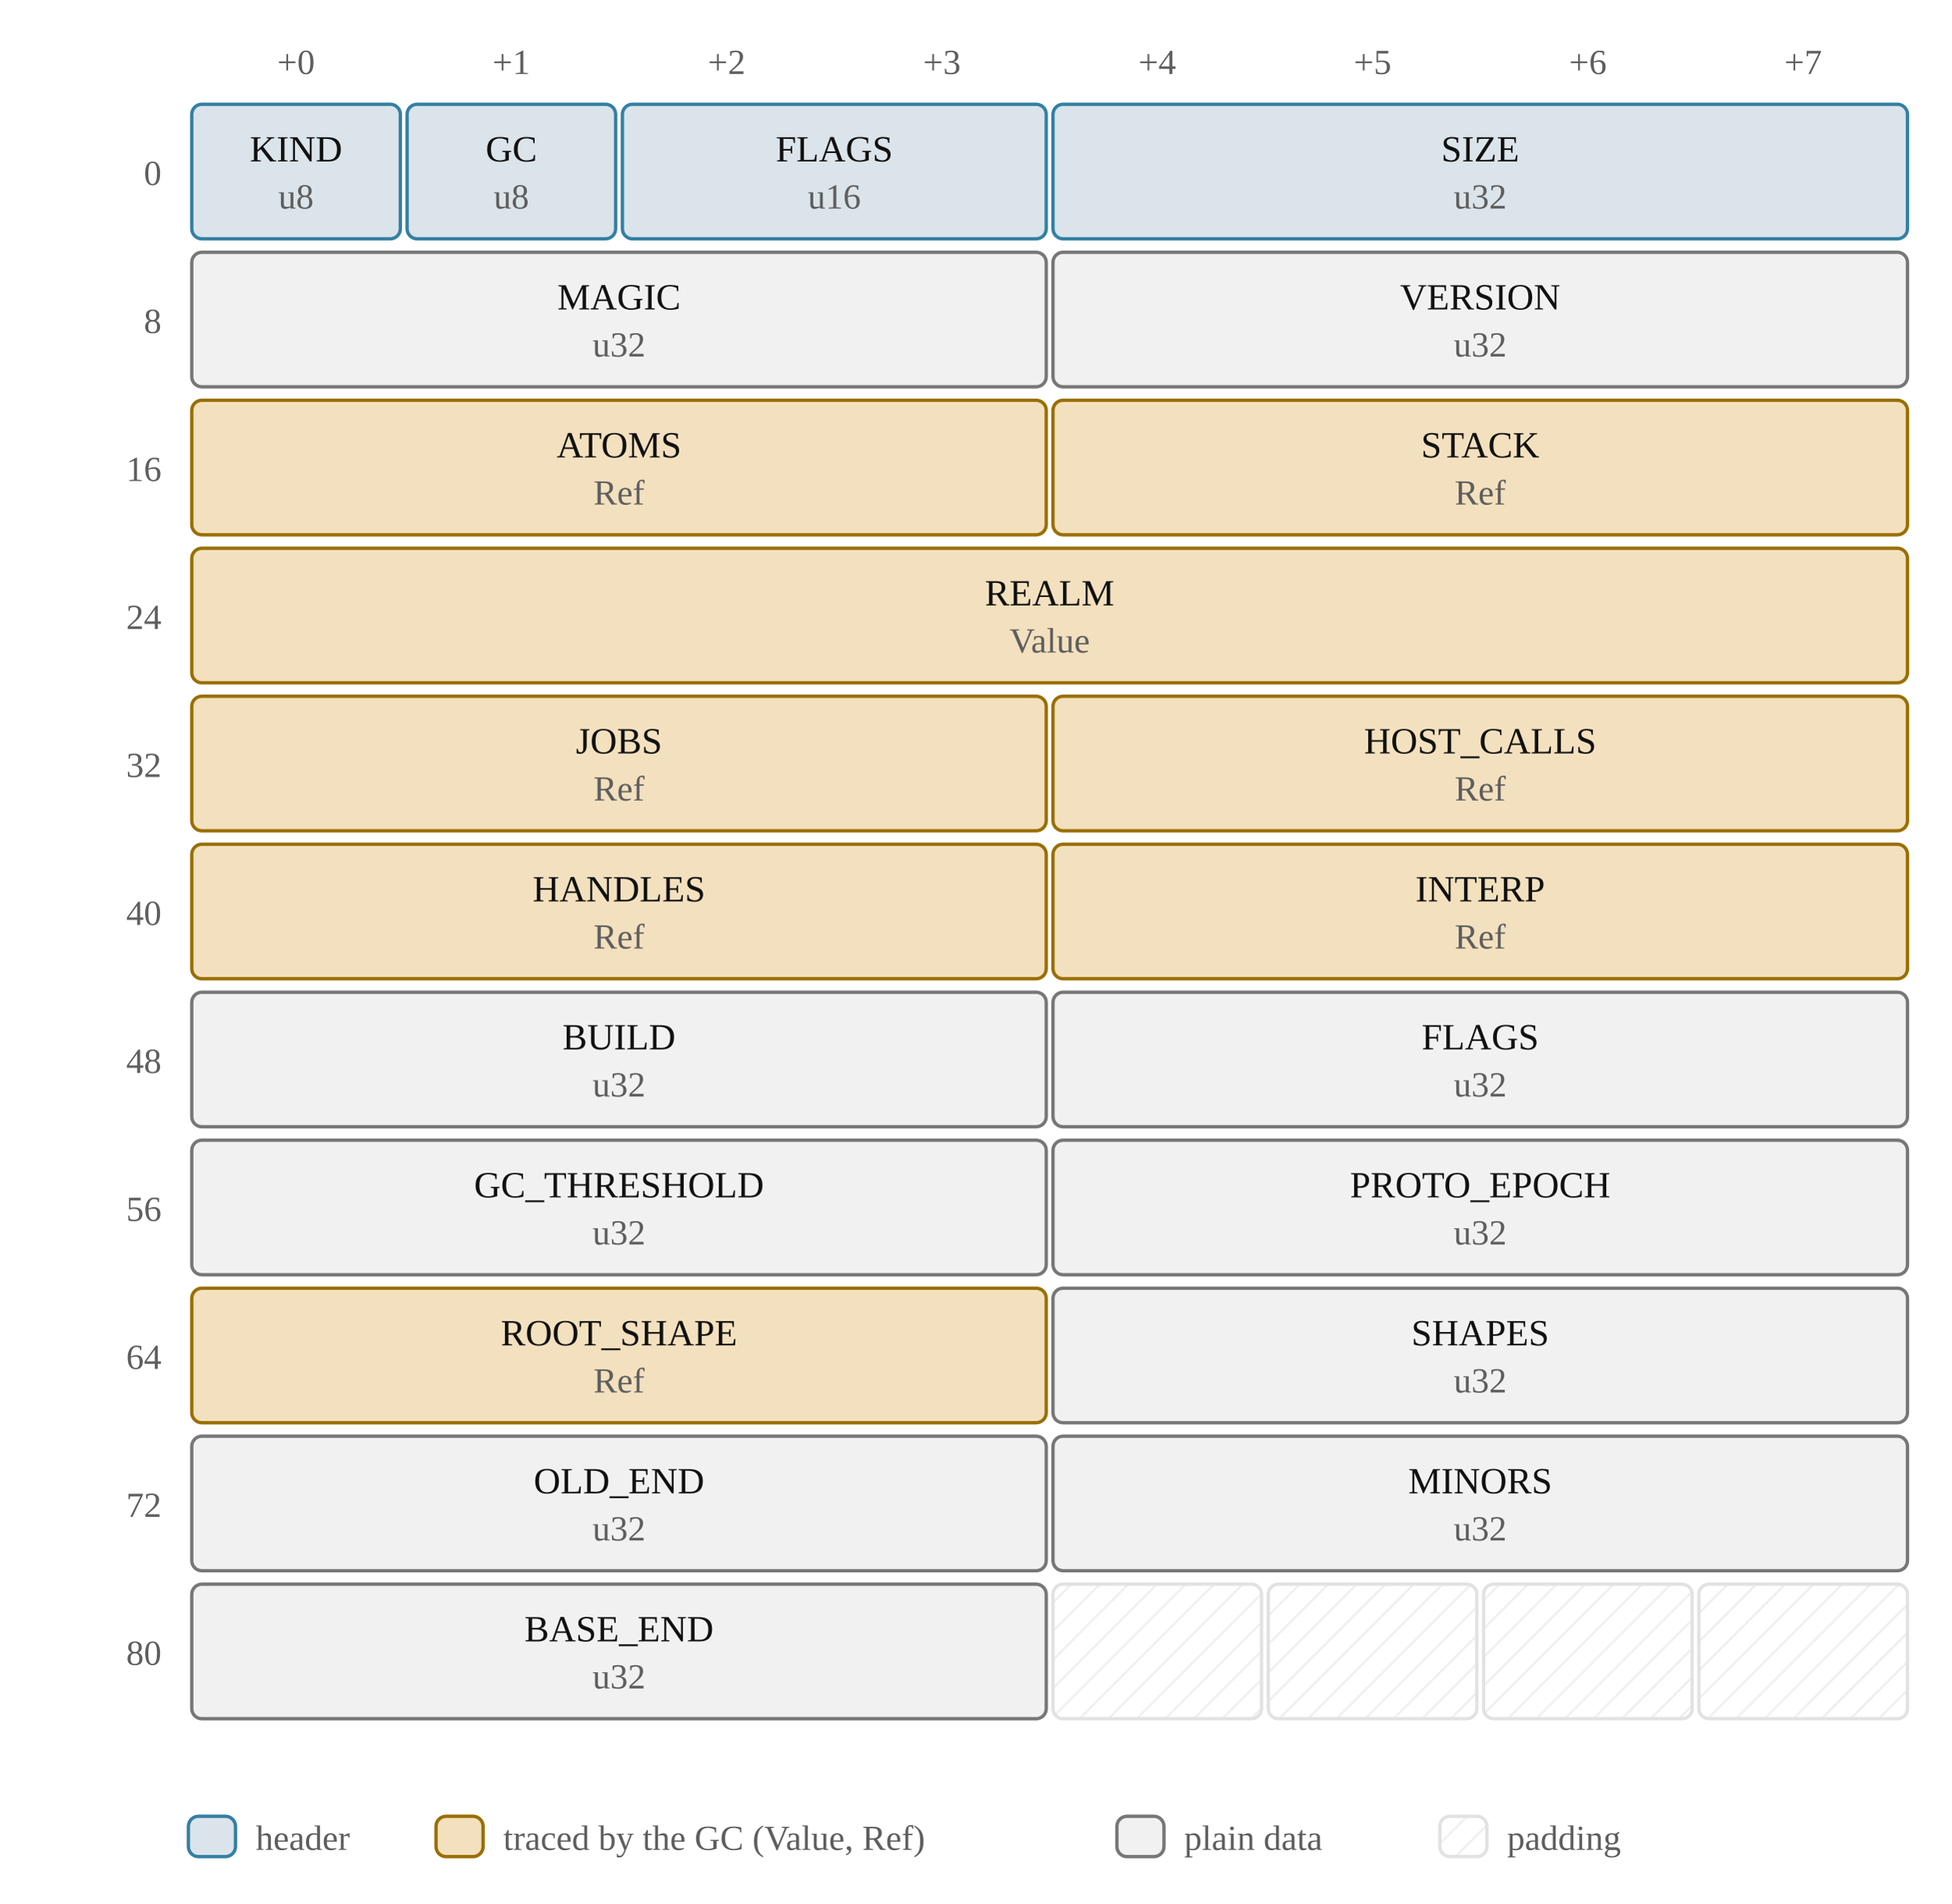
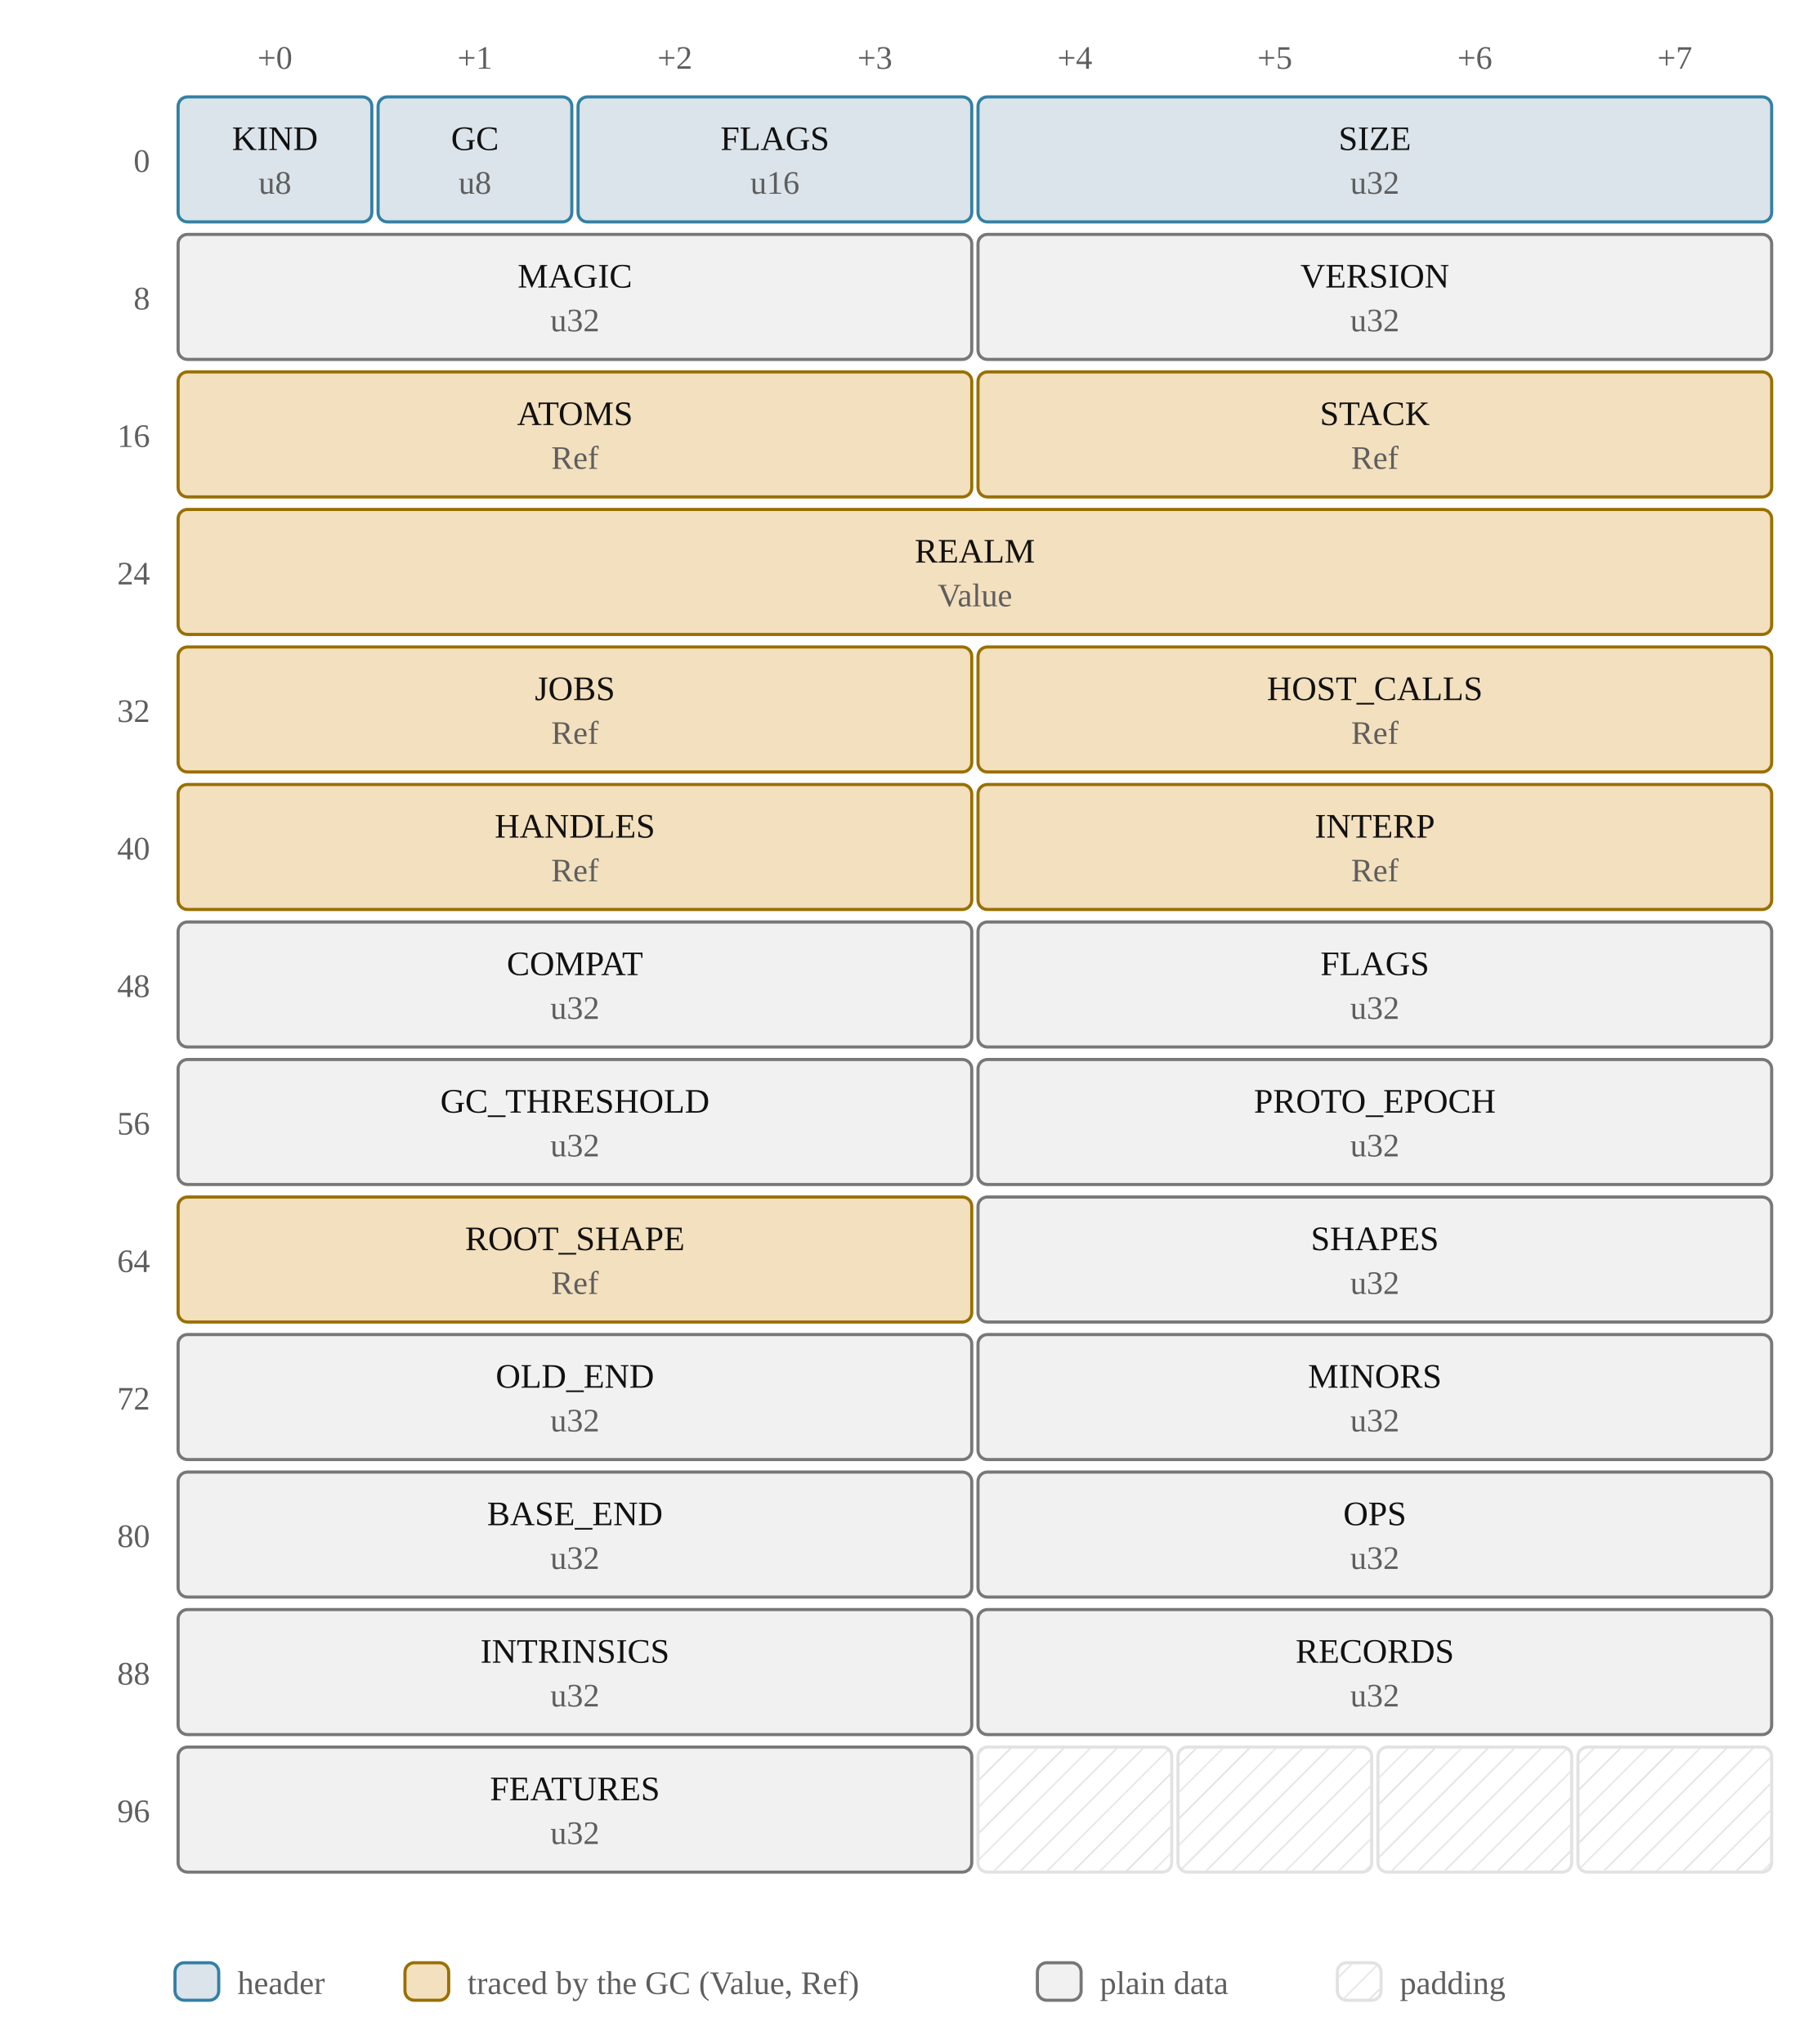
- <svg xmlns="http://www.w3.org/2000/svg" class="dg-cell-Roots" viewBox="0 0 580 566" width="580" height="566" role="img" aria-label="Layout of the Roots cell">
+ <svg xmlns="http://www.w3.org/2000/svg" class="dg-cell-Roots" viewBox="0 0 580 654" width="580" height="654" role="img" aria-label="Layout of the Roots cell">
  <style>
  .dg-cell-Roots text { font-family: var(--semantic-font-family-ui, "Mallos Serif", Georgia, serif); font-size: 12px; fill: var(--semantic-color-text-primary, #111111); }
  .dg-cell-Roots .mono { font-family: var(--semantic-font-family-code, "Commit Mono", ui-monospace, Menlo, monospace); font-size: 11px; }
  .dg-cell-Roots .small { font-size: 10.5px; fill: var(--semantic-color-text-secondary, #5e5e5e); }
  .dg-cell-Roots .label { font-weight: 600; }
  .dg-cell-Roots .title { font-weight: 600; font-size: 13px; }
  .dg-cell-Roots .box, .dg-cell-Roots .host { fill: var(--semantic-color-background-surface, #f1f1f1); stroke: var(--semantic-color-border-primary, #777777); }
  .dg-cell-Roots .hdr, .dg-cell-Roots .engine { fill: var(--semantic-color-background-fill-secondary-information, #dbe4ea); stroke: var(--semantic-color-border-information, #3380a4); }
  .dg-cell-Roots .traced, .dg-cell-Roots .arena { fill: var(--semantic-color-background-fill-secondary-warning, #f3e0be); stroke: var(--semantic-color-border-warning, #996f00); }
  .dg-cell-Roots .tag { fill: var(--semantic-color-background-fill-secondary-positive, #dae6df); stroke: var(--semantic-color-border-positive, #378960); }
  .dg-cell-Roots .cell { fill: var(--semantic-color-background-canvas, #f8f8f8); stroke: var(--semantic-color-border-warning, #996f00); }
  .dg-cell-Roots .pad { fill: url(#cell-Roots-hatch); stroke: var(--semantic-color-border-secondary, #e2e2e2); }
  .dg-cell-Roots .tail { fill: var(--semantic-color-background-surface, #f1f1f1); stroke: var(--semantic-color-border-primary, #777777); stroke-dasharray: 4 3; }
  .dg-cell-Roots .zero { fill: var(--semantic-color-background-canvas, #f8f8f8); stroke: var(--semantic-color-border-primary, #777777); stroke-dasharray: 4 3; }
  .dg-cell-Roots .dead { fill: var(--semantic-color-background-surface, #f1f1f1); stroke: var(--semantic-color-border-secondary, #e2e2e2); stroke-dasharray: 3 2; }
  .dg-cell-Roots .opt { stroke-dasharray: 3 2; }
  .dg-cell-Roots .rule { stroke: var(--semantic-color-text-secondary, #5e5e5e); stroke-width: 1.2; }
  .dg-cell-Roots .dash { stroke: var(--semantic-color-text-secondary, #5e5e5e); stroke-width: 1.2; stroke-dasharray: 4 3; }
  .dg-cell-Roots .arrow { stroke: var(--semantic-color-text-secondary, #5e5e5e); fill: none; stroke-width: 1.3; marker-end: url(#cell-Roots-a); }
  .dg-cell-Roots .faint { stroke: var(--semantic-color-border-primary, #777777); fill: none; stroke-width: 1.1; stroke-dasharray: 4 3; marker-end: url(#cell-Roots-a); }
  .dg-cell-Roots .head { fill: var(--semantic-color-text-secondary, #5e5e5e); }
  .dg-cell-Roots .hatch { stroke: var(--semantic-color-border-secondary, #e2e2e2); }
  @media (prefers-color-scheme: dark) {
    .dg-cell-Roots text { fill: var(--semantic-color-text-primary, #f6f6f6); }
    .dg-cell-Roots .small { fill: var(--semantic-color-text-secondary, #ababab); }
    .dg-cell-Roots .box, .dg-cell-Roots .host { fill: var(--semantic-color-background-surface, #2e2e2e); stroke: var(--semantic-color-border-primary, #919191); }
    .dg-cell-Roots .hdr, .dg-cell-Roots .engine { fill: var(--semantic-color-background-fill-secondary-information, #1e313b); stroke: var(--semantic-color-border-information, #4c9bc1); }
    .dg-cell-Roots .traced, .dg-cell-Roots .arena { fill: var(--semantic-color-background-fill-secondary-warning, #3b2b0c); stroke: var(--semantic-color-border-warning, #b8880c); }
    .dg-cell-Roots .tag { fill: var(--semantic-color-background-fill-secondary-positive, #1f3328); stroke: var(--semantic-color-border-positive, #4da578); }
    .dg-cell-Roots .cell { fill: var(--semantic-color-background-canvas, #161616); stroke: var(--semantic-color-border-warning, #b8880c); }
    .dg-cell-Roots .pad { stroke: var(--semantic-color-border-secondary, #464646); }
    .dg-cell-Roots .tail { fill: var(--semantic-color-background-surface, #2e2e2e); stroke: var(--semantic-color-border-primary, #919191); }
    .dg-cell-Roots .zero { fill: var(--semantic-color-background-canvas, #161616); stroke: var(--semantic-color-border-primary, #919191); }
    .dg-cell-Roots .dead { fill: var(--semantic-color-background-surface, #2e2e2e); stroke: var(--semantic-color-border-secondary, #464646); }
    .dg-cell-Roots .rule { stroke: var(--semantic-color-text-secondary, #ababab); }
    .dg-cell-Roots .dash { stroke: var(--semantic-color-text-secondary, #ababab); }
    .dg-cell-Roots .arrow { stroke: var(--semantic-color-text-secondary, #ababab); }
    .dg-cell-Roots .faint { stroke: var(--semantic-color-border-primary, #919191); }
    .dg-cell-Roots .head { fill: var(--semantic-color-text-secondary, #ababab); }
    .dg-cell-Roots .hatch { stroke: var(--semantic-color-border-secondary, #464646); }
  }
</style>
  <defs>
    <pattern id="cell-Roots-hatch" width="6" height="6" patternUnits="userSpaceOnUse" patternTransform="rotate(45)">
      <line x1="0" y1="0" x2="0" y2="6" class="hatch" />
    </pattern>
    <marker id="cell-Roots-a" viewBox="0 0 10 10" refX="9" refY="5" markerWidth="7" markerHeight="7" orient="auto-start-reverse">
      <path class="head" d="M0 0 L10 5 L0 10 z" />
    </marker>
  </defs>
  <text class="small mono" x="88" y="22" text-anchor="middle">+0</text>
  <text class="small mono" x="152" y="22" text-anchor="middle">+1</text>
  <text class="small mono" x="216" y="22" text-anchor="middle">+2</text>
  <text class="small mono" x="280" y="22" text-anchor="middle">+3</text>
  <text class="small mono" x="344" y="22" text-anchor="middle">+4</text>
  <text class="small mono" x="408" y="22" text-anchor="middle">+5</text>
  <text class="small mono" x="472" y="22" text-anchor="middle">+6</text>
  <text class="small mono" x="536" y="22" text-anchor="middle">+7</text>
  <text class="small mono" x="48" y="55" text-anchor="end">0</text>
  <text class="small mono" x="48" y="99" text-anchor="end">8</text>
  <text class="small mono" x="48" y="143" text-anchor="end">16</text>
  <text class="small mono" x="48" y="187" text-anchor="end">24</text>
  <text class="small mono" x="48" y="231" text-anchor="end">32</text>
  <text class="small mono" x="48" y="275" text-anchor="end">40</text>
  <text class="small mono" x="48" y="319" text-anchor="end">48</text>
  <text class="small mono" x="48" y="363" text-anchor="end">56</text>
  <text class="small mono" x="48" y="407" text-anchor="end">64</text>
  <text class="small mono" x="48" y="451" text-anchor="end">72</text>
  <text class="small mono" x="48" y="495" text-anchor="end">80</text>
+   <text class="small mono" x="48" y="539" text-anchor="end">88</text>
+   <text class="small mono" x="48" y="583" text-anchor="end">96</text>
  <rect class="hdr" x="57" y="31" width="62" height="40" rx="3" />
  <text class="mono" x="88" y="48" text-anchor="middle">KIND</text>
  <text class="small" x="88" y="62" text-anchor="middle">u8</text>
  <rect class="hdr" x="121" y="31" width="62" height="40" rx="3" />
  <text class="mono" x="152" y="48" text-anchor="middle">GC</text>
  <text class="small" x="152" y="62" text-anchor="middle">u8</text>
  <rect class="hdr" x="185" y="31" width="126" height="40" rx="3" />
  <text class="mono" x="248" y="48" text-anchor="middle">FLAGS</text>
  <text class="small" x="248" y="62" text-anchor="middle">u16</text>
  <rect class="hdr" x="313" y="31" width="254" height="40" rx="3" />
  <text class="mono" x="440" y="48" text-anchor="middle">SIZE</text>
  <text class="small" x="440" y="62" text-anchor="middle">u32</text>
  <rect class="box" x="57" y="75" width="254" height="40" rx="3" />
  <text class="mono" x="184" y="92" text-anchor="middle">MAGIC</text>
  <text class="small" x="184" y="106" text-anchor="middle">u32</text>
  <rect class="box" x="313" y="75" width="254" height="40" rx="3" />
  <text class="mono" x="440" y="92" text-anchor="middle">VERSION</text>
  <text class="small" x="440" y="106" text-anchor="middle">u32</text>
  <rect class="traced" x="57" y="119" width="254" height="40" rx="3" />
  <text class="mono" x="184" y="136" text-anchor="middle">ATOMS</text>
  <text class="small" x="184" y="150" text-anchor="middle">Ref</text>
  <rect class="traced" x="313" y="119" width="254" height="40" rx="3" />
  <text class="mono" x="440" y="136" text-anchor="middle">STACK</text>
  <text class="small" x="440" y="150" text-anchor="middle">Ref</text>
  <rect class="traced" x="57" y="163" width="510" height="40" rx="3" />
  <text class="mono" x="312" y="180" text-anchor="middle">REALM</text>
  <text class="small" x="312" y="194" text-anchor="middle">Value</text>
  <rect class="traced" x="57" y="207" width="254" height="40" rx="3" />
  <text class="mono" x="184" y="224" text-anchor="middle">JOBS</text>
  <text class="small" x="184" y="238" text-anchor="middle">Ref</text>
  <rect class="traced" x="313" y="207" width="254" height="40" rx="3" />
  <text class="mono" x="440" y="224" text-anchor="middle">HOST_CALLS</text>
  <text class="small" x="440" y="238" text-anchor="middle">Ref</text>
  <rect class="traced" x="57" y="251" width="254" height="40" rx="3" />
  <text class="mono" x="184" y="268" text-anchor="middle">HANDLES</text>
  <text class="small" x="184" y="282" text-anchor="middle">Ref</text>
  <rect class="traced" x="313" y="251" width="254" height="40" rx="3" />
  <text class="mono" x="440" y="268" text-anchor="middle">INTERP</text>
  <text class="small" x="440" y="282" text-anchor="middle">Ref</text>
  <rect class="box" x="57" y="295" width="254" height="40" rx="3" />
-   <text class="mono" x="184" y="312" text-anchor="middle">BUILD</text>
+   <text class="mono" x="184" y="312" text-anchor="middle">COMPAT</text>
  <text class="small" x="184" y="326" text-anchor="middle">u32</text>
  <rect class="box" x="313" y="295" width="254" height="40" rx="3" />
  <text class="mono" x="440" y="312" text-anchor="middle">FLAGS</text>
  <text class="small" x="440" y="326" text-anchor="middle">u32</text>
  <rect class="box" x="57" y="339" width="254" height="40" rx="3" />
  <text class="mono" x="184" y="356" text-anchor="middle">GC_THRESHOLD</text>
  <text class="small" x="184" y="370" text-anchor="middle">u32</text>
  <rect class="box" x="313" y="339" width="254" height="40" rx="3" />
  <text class="mono" x="440" y="356" text-anchor="middle">PROTO_EPOCH</text>
  <text class="small" x="440" y="370" text-anchor="middle">u32</text>
  <rect class="traced" x="57" y="383" width="254" height="40" rx="3" />
  <text class="mono" x="184" y="400" text-anchor="middle">ROOT_SHAPE</text>
  <text class="small" x="184" y="414" text-anchor="middle">Ref</text>
  <rect class="box" x="313" y="383" width="254" height="40" rx="3" />
  <text class="mono" x="440" y="400" text-anchor="middle">SHAPES</text>
  <text class="small" x="440" y="414" text-anchor="middle">u32</text>
  <rect class="box" x="57" y="427" width="254" height="40" rx="3" />
  <text class="mono" x="184" y="444" text-anchor="middle">OLD_END</text>
  <text class="small" x="184" y="458" text-anchor="middle">u32</text>
  <rect class="box" x="313" y="427" width="254" height="40" rx="3" />
  <text class="mono" x="440" y="444" text-anchor="middle">MINORS</text>
  <text class="small" x="440" y="458" text-anchor="middle">u32</text>
  <rect class="box" x="57" y="471" width="254" height="40" rx="3" />
  <text class="mono" x="184" y="488" text-anchor="middle">BASE_END</text>
  <text class="small" x="184" y="502" text-anchor="middle">u32</text>
-   <rect class="pad" x="313" y="471" width="62" height="40" rx="3" />
-   <rect class="pad" x="377" y="471" width="62" height="40" rx="3" />
-   <rect class="pad" x="441" y="471" width="62" height="40" rx="3" />
-   <rect class="pad" x="505" y="471" width="62" height="40" rx="3" />
-   <rect class="hdr" x="56" y="540" width="14" height="12" rx="3" />
-   <text class="small" x="76" y="550" text-anchor="start">header</text>
-   <rect class="traced" x="129.6" y="540" width="14" height="12" rx="3" />
-   <text class="small" x="149.6" y="550" text-anchor="start">traced by the GC (Value, Ref)</text>
-   <rect class="box" x="332" y="540" width="14" height="12" rx="3" />
-   <text class="small" x="352" y="550" text-anchor="start">plain data</text>
-   <rect class="pad" x="428" y="540" width="14" height="12" rx="3" />
-   <text class="small" x="448" y="550" text-anchor="start">padding</text>
+   <rect class="box" x="313" y="471" width="254" height="40" rx="3" />
+   <text class="mono" x="440" y="488" text-anchor="middle">OPS</text>
+   <text class="small" x="440" y="502" text-anchor="middle">u32</text>
+   <rect class="box" x="57" y="515" width="254" height="40" rx="3" />
+   <text class="mono" x="184" y="532" text-anchor="middle">INTRINSICS</text>
+   <text class="small" x="184" y="546" text-anchor="middle">u32</text>
+   <rect class="box" x="313" y="515" width="254" height="40" rx="3" />
+   <text class="mono" x="440" y="532" text-anchor="middle">RECORDS</text>
+   <text class="small" x="440" y="546" text-anchor="middle">u32</text>
+   <rect class="box" x="57" y="559" width="254" height="40" rx="3" />
+   <text class="mono" x="184" y="576" text-anchor="middle">FEATURES</text>
+   <text class="small" x="184" y="590" text-anchor="middle">u32</text>
+   <rect class="pad" x="313" y="559" width="62" height="40" rx="3" />
+   <rect class="pad" x="377" y="559" width="62" height="40" rx="3" />
+   <rect class="pad" x="441" y="559" width="62" height="40" rx="3" />
+   <rect class="pad" x="505" y="559" width="62" height="40" rx="3" />
+   <rect class="hdr" x="56" y="628" width="14" height="12" rx="3" />
+   <text class="small" x="76" y="638" text-anchor="start">header</text>
+   <rect class="traced" x="129.6" y="628" width="14" height="12" rx="3" />
+   <text class="small" x="149.6" y="638" text-anchor="start">traced by the GC (Value, Ref)</text>
+   <rect class="box" x="332" y="628" width="14" height="12" rx="3" />
+   <text class="small" x="352" y="638" text-anchor="start">plain data</text>
+   <rect class="pad" x="428" y="628" width="14" height="12" rx="3" />
+   <text class="small" x="448" y="638" text-anchor="start">padding</text>
</svg>
